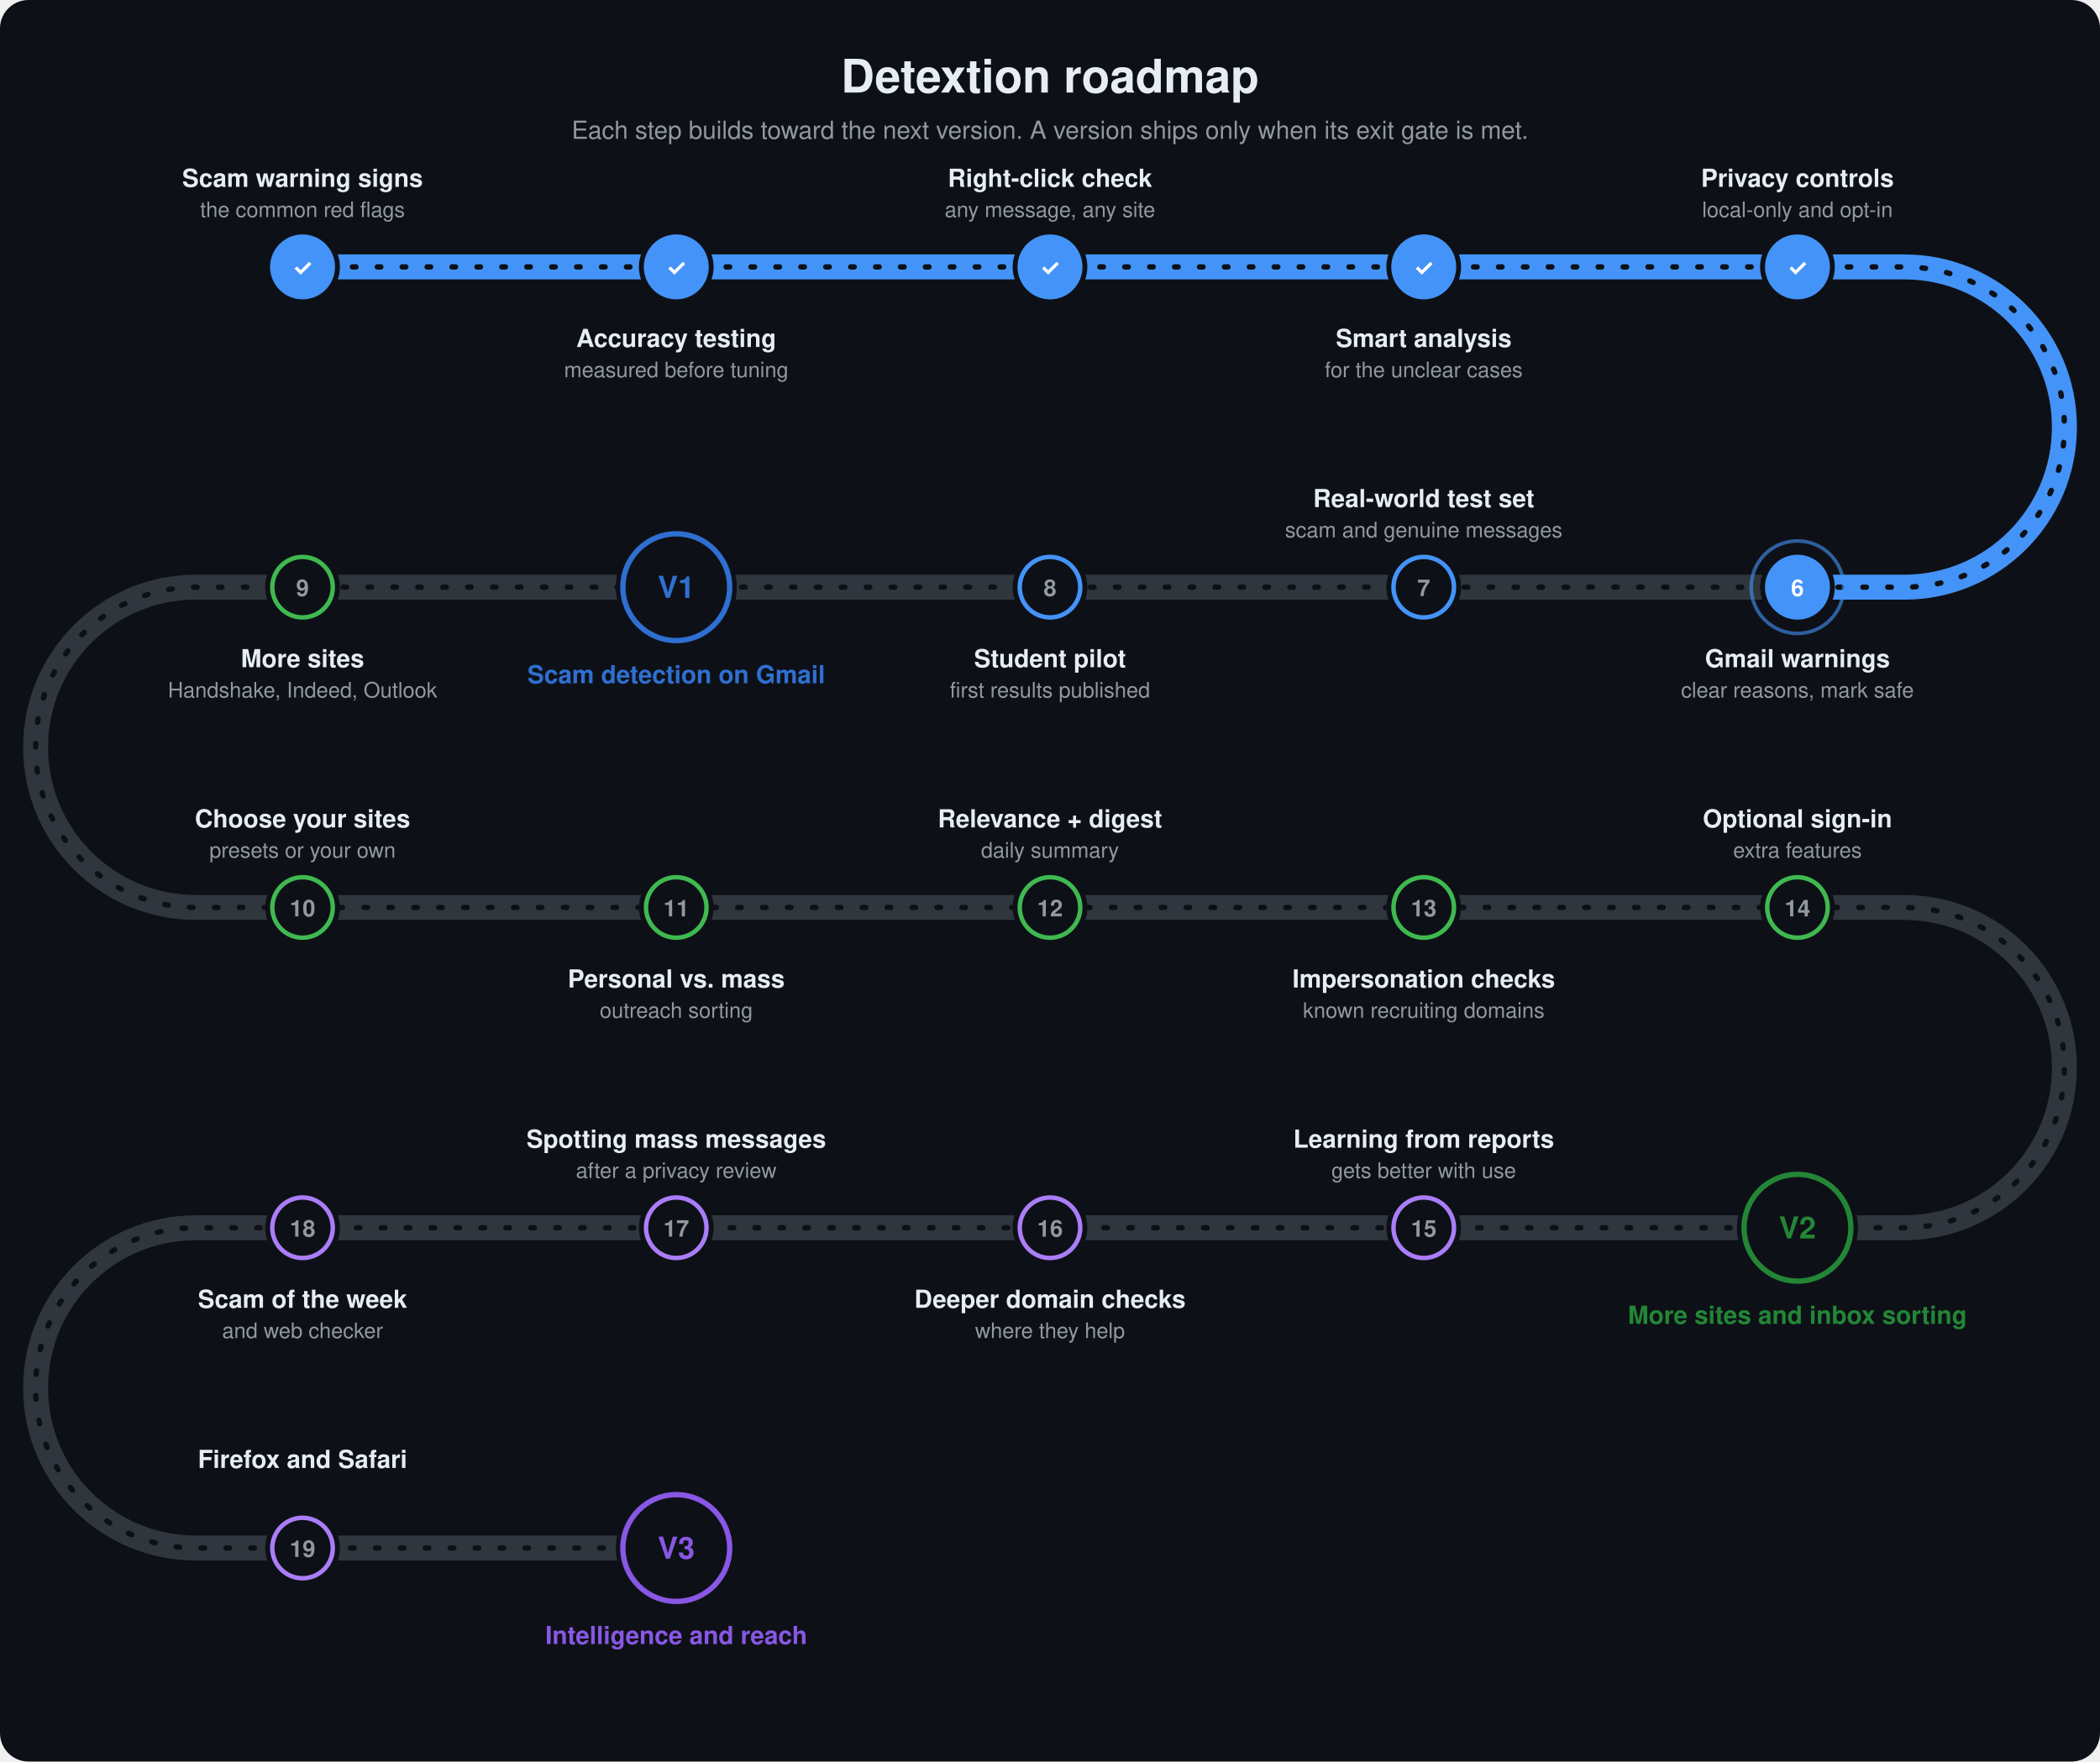
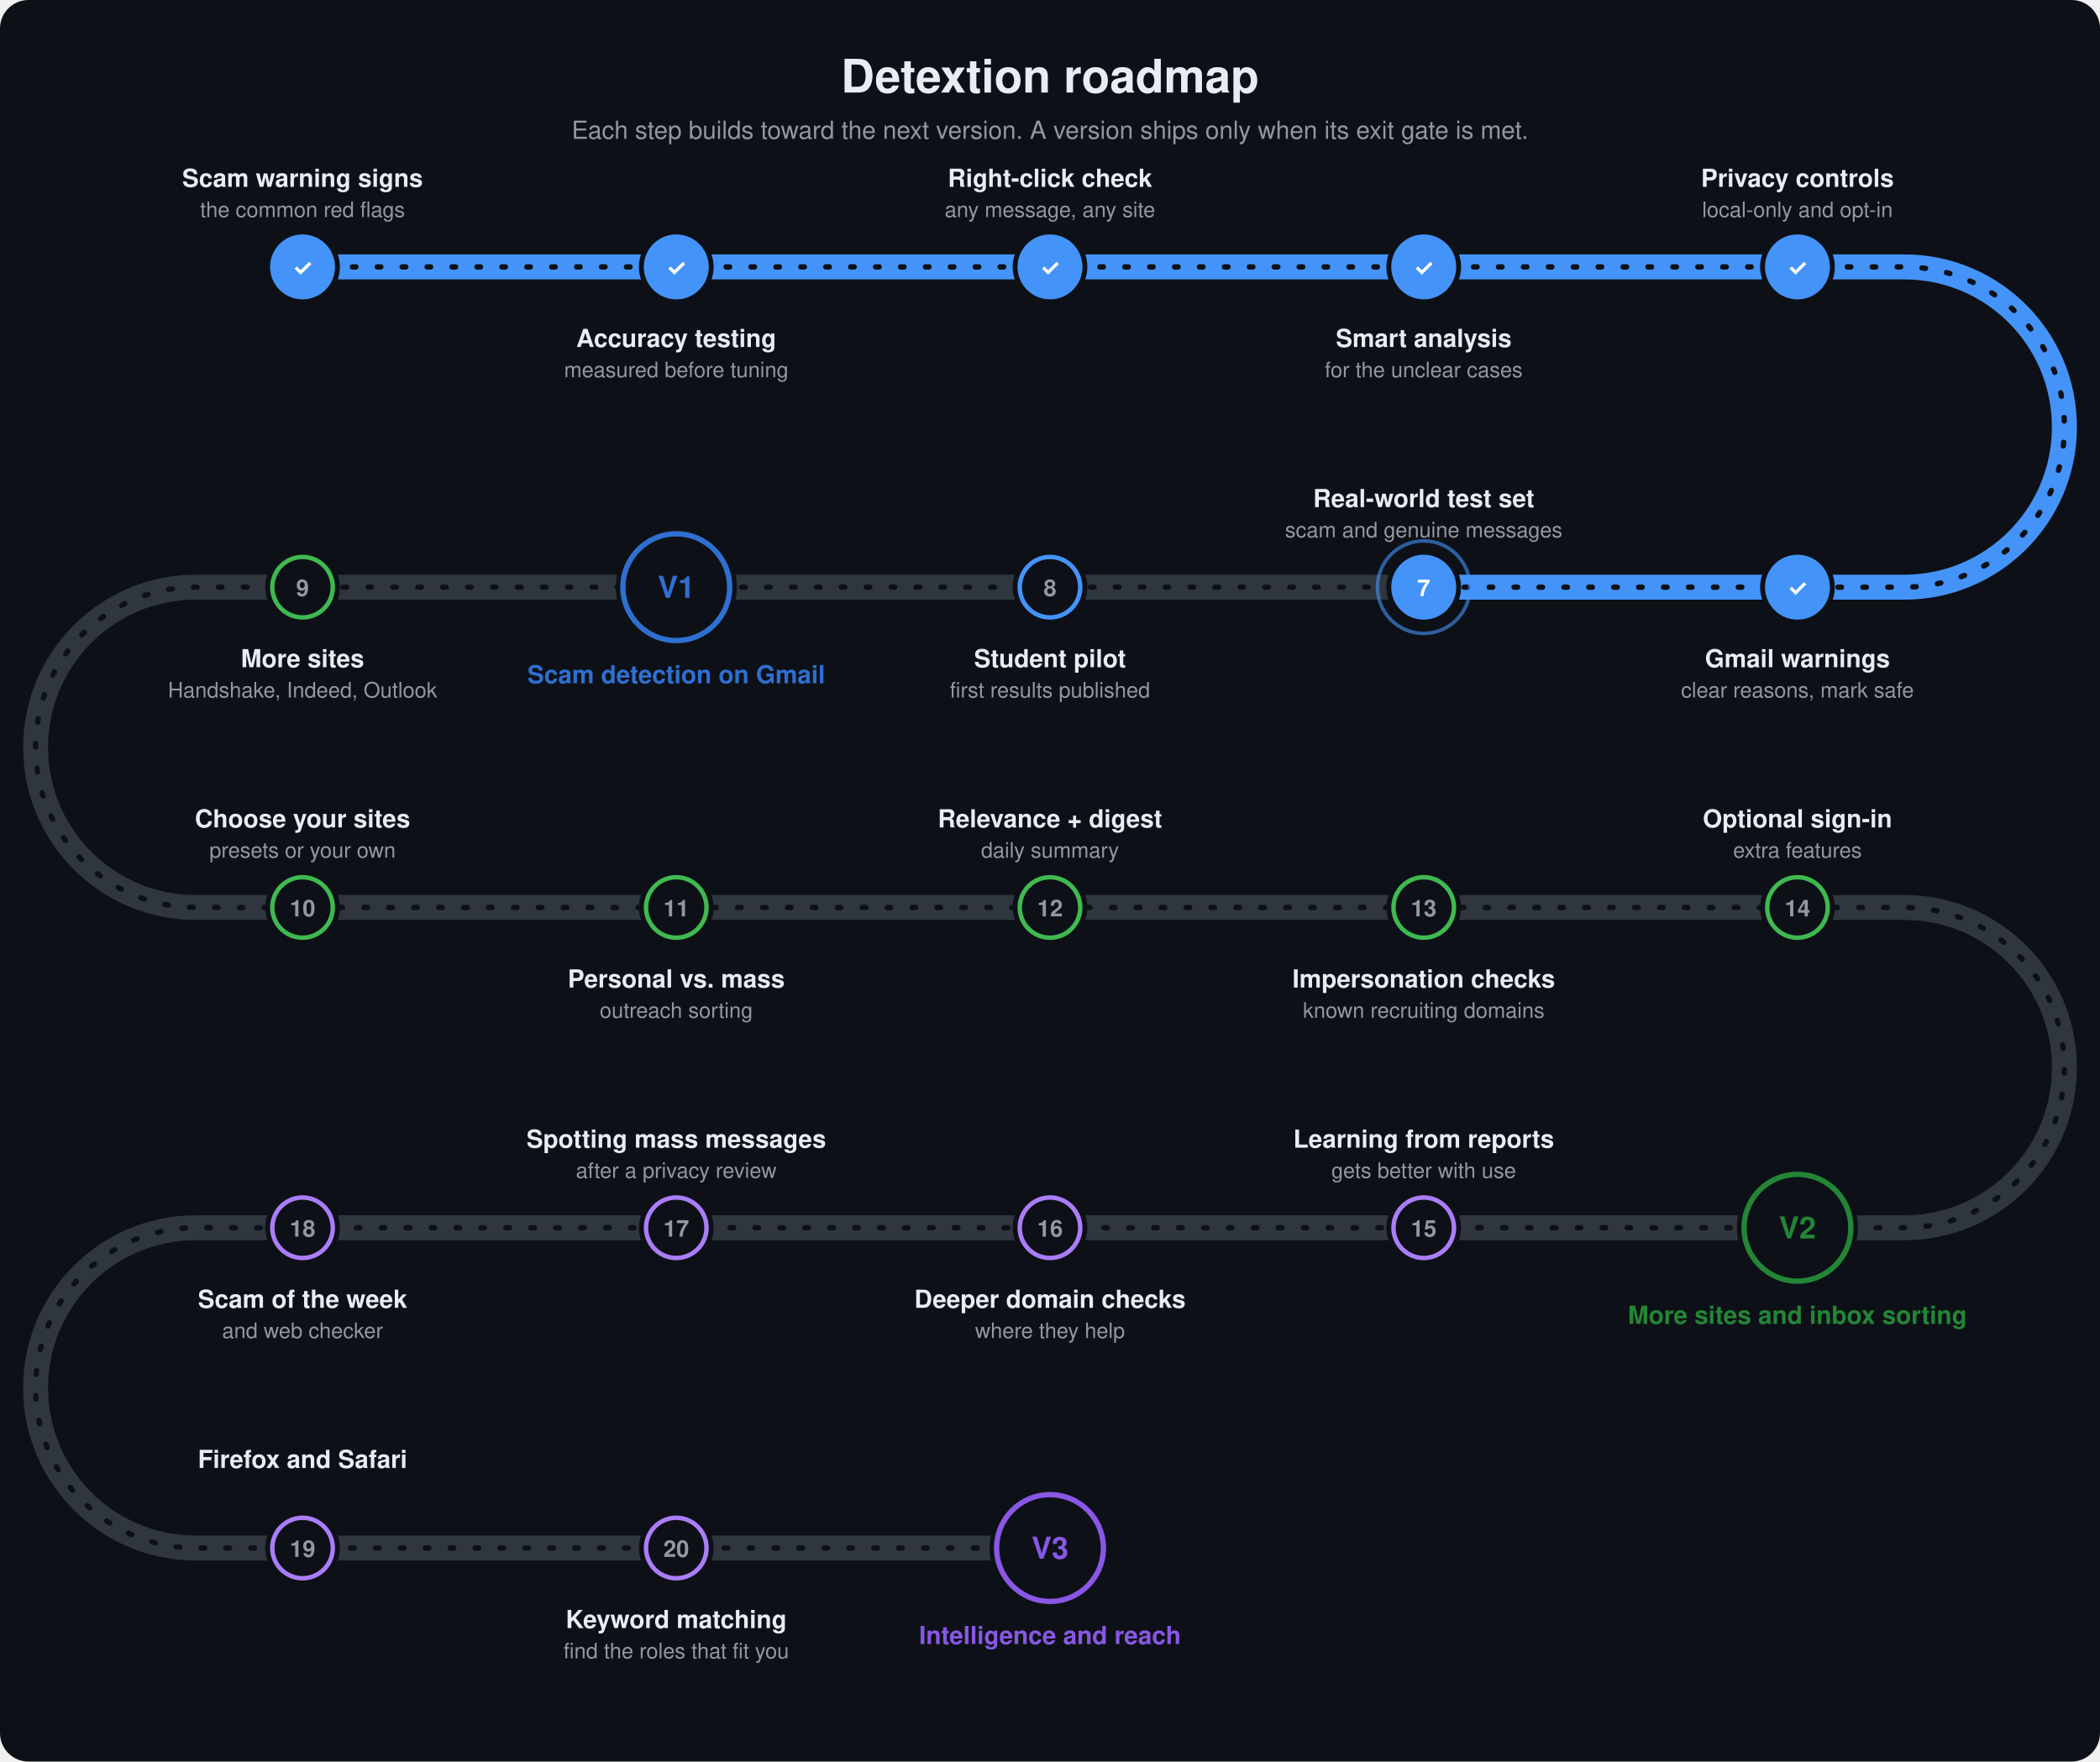
<svg xmlns="http://www.w3.org/2000/svg" viewBox="0 0 1180 990" width="1180" height="990" font-family="-apple-system,Segoe UI,Helvetica,Arial,sans-serif">
  <rect width="1180" height="990" rx="16" fill="#0d1117" />
  <text x="590" y="52" text-anchor="middle" font-size="26" font-weight="700" fill="#e6edf3">Detextion roadmap</text>
  <text x="590" y="78" text-anchor="middle" font-size="14" fill="#9198a1">Each step builds toward the next version. A version ships only when its exit gate is met.</text>
-   <path d="M 170 150 L 1070 150 A 90 90 0 0 1 1070 330 L 110 330 A 90 90 0 0 0 110 510 L 1070 510 A 90 90 0 0 1 1070 690 L 110 690 A 90 90 0 0 0 110 870 L 380 870 " fill="none" stroke="#30363d" stroke-width="14" stroke-linecap="round" />
-   <path d="M 170 150 L 1070 150 A 90 90 0 0 1 1070 330 L 110 330 A 90 90 0 0 0 110 510 L 1070 510 A 90 90 0 0 1 1070 690 L 110 690 A 90 90 0 0 0 110 870 L 380 870 " fill="none" stroke="#4493f8" stroke-width="14" stroke-linecap="round" stroke-dasharray="1242.74 6180.97" stroke-dashoffset="0.00" />
-   <path d="M 170 150 L 1070 150 A 90 90 0 0 1 1070 330 L 110 330 A 90 90 0 0 0 110 510 L 1070 510 A 90 90 0 0 1 1070 690 L 110 690 A 90 90 0 0 0 110 870 L 380 870 " fill="none" stroke="#0d1117" stroke-width="3" stroke-dasharray="2 12" stroke-linecap="round" />
+   <path d="M 170 150 L 1070 150 A 90 90 0 0 1 1070 330 L 110 330 A 90 90 0 0 0 110 510 L 1070 510 A 90 90 0 0 1 1070 690 L 110 690 A 90 90 0 0 0 110 870 L 590 870 " fill="none" stroke="#30363d" stroke-width="14" stroke-linecap="round" />
+   <path d="M 170 150 L 1070 150 A 90 90 0 0 1 1070 330 L 110 330 A 90 90 0 0 0 110 510 L 1070 510 A 90 90 0 0 1 1070 690 L 110 690 A 90 90 0 0 0 110 870 L 590 870 " fill="none" stroke="#4493f8" stroke-width="14" stroke-linecap="round" stroke-dasharray="1452.74 6390.97" stroke-dashoffset="0.00" />
+   <path d="M 170 150 L 1070 150 A 90 90 0 0 1 1070 330 L 110 330 A 90 90 0 0 0 110 510 L 1070 510 A 90 90 0 0 1 1070 690 L 110 690 A 90 90 0 0 0 110 870 L 590 870 " fill="none" stroke="#0d1117" stroke-width="3" stroke-dasharray="2 12" stroke-linecap="round" />
  <circle cx="170" cy="150" r="21" fill="#0d1117" />
  <circle cx="170" cy="150" r="17" fill="#4493f8" stroke="#4493f8" stroke-width="2.5" />
  <text x="170" y="155" text-anchor="middle" font-size="13" font-weight="700" fill="#fff">✓</text>
  <text x="170" y="105" text-anchor="middle" font-size="14" font-weight="600" fill="#e6edf3">Scam warning signs</text>
  <text x="170" y="122" text-anchor="middle" font-size="12" fill="#9198a1">the common red flags</text>
  <circle cx="380" cy="150" r="21" fill="#0d1117" />
  <circle cx="380" cy="150" r="17" fill="#4493f8" stroke="#4493f8" stroke-width="2.5" />
  <text x="380" y="155" text-anchor="middle" font-size="13" font-weight="700" fill="#fff">✓</text>
  <text x="380" y="195" text-anchor="middle" font-size="14" font-weight="600" fill="#e6edf3">Accuracy testing</text>
  <text x="380" y="212" text-anchor="middle" font-size="12" fill="#9198a1">measured before tuning</text>
  <circle cx="590" cy="150" r="21" fill="#0d1117" />
  <circle cx="590" cy="150" r="17" fill="#4493f8" stroke="#4493f8" stroke-width="2.5" />
  <text x="590" y="155" text-anchor="middle" font-size="13" font-weight="700" fill="#fff">✓</text>
  <text x="590" y="105" text-anchor="middle" font-size="14" font-weight="600" fill="#e6edf3">Right-click check</text>
  <text x="590" y="122" text-anchor="middle" font-size="12" fill="#9198a1">any message, any site</text>
  <circle cx="800" cy="150" r="21" fill="#0d1117" />
  <circle cx="800" cy="150" r="17" fill="#4493f8" stroke="#4493f8" stroke-width="2.5" />
  <text x="800" y="155" text-anchor="middle" font-size="13" font-weight="700" fill="#fff">✓</text>
  <text x="800" y="195" text-anchor="middle" font-size="14" font-weight="600" fill="#e6edf3">Smart analysis</text>
  <text x="800" y="212" text-anchor="middle" font-size="12" fill="#9198a1">for the unclear cases</text>
  <circle cx="1010" cy="150" r="21" fill="#0d1117" />
  <circle cx="1010" cy="150" r="17" fill="#4493f8" stroke="#4493f8" stroke-width="2.5" />
  <text x="1010" y="155" text-anchor="middle" font-size="13" font-weight="700" fill="#fff">✓</text>
  <text x="1010" y="105" text-anchor="middle" font-size="14" font-weight="600" fill="#e6edf3">Privacy controls</text>
  <text x="1010" y="122" text-anchor="middle" font-size="12" fill="#9198a1">local-only and opt-in</text>
  <circle cx="1010" cy="330" r="21" fill="#0d1117" />
-   <circle cx="1010" cy="330" r="26" fill="none" stroke="#4493f8" stroke-width="2" opacity="0.6" />
  <circle cx="1010" cy="330" r="17" fill="#4493f8" stroke="#4493f8" stroke-width="2.5" />
-   <text x="1010" y="335" text-anchor="middle" font-size="13" font-weight="700" fill="#fff">6</text>
+   <text x="1010" y="335" text-anchor="middle" font-size="13" font-weight="700" fill="#fff">✓</text>
  <text x="1010" y="375" text-anchor="middle" font-size="14" font-weight="600" fill="#e6edf3">Gmail warnings</text>
  <text x="1010" y="392" text-anchor="middle" font-size="12" fill="#9198a1">clear reasons, mark safe</text>
  <circle cx="800" cy="330" r="21" fill="#0d1117" />
-   <circle cx="800" cy="330" r="17" fill="#0d1117" stroke="#4493f8" stroke-width="2.5" />
-   <text x="800" y="335" text-anchor="middle" font-size="13" font-weight="700" fill="#9198a1">7</text>
+   <circle cx="800" cy="330" r="26" fill="none" stroke="#4493f8" stroke-width="2" opacity="0.6" />
+   <circle cx="800" cy="330" r="17" fill="#4493f8" stroke="#4493f8" stroke-width="2.5" />
+   <text x="800" y="335" text-anchor="middle" font-size="13" font-weight="700" fill="#fff">7</text>
  <text x="800" y="285" text-anchor="middle" font-size="14" font-weight="600" fill="#e6edf3">Real-world test set</text>
  <text x="800" y="302" text-anchor="middle" font-size="12" fill="#9198a1">scam and genuine messages</text>
  <circle cx="590" cy="330" r="21" fill="#0d1117" />
  <circle cx="590" cy="330" r="17" fill="#0d1117" stroke="#4493f8" stroke-width="2.5" />
  <text x="590" y="335" text-anchor="middle" font-size="13" font-weight="700" fill="#9198a1">8</text>
  <text x="590" y="375" text-anchor="middle" font-size="14" font-weight="600" fill="#e6edf3">Student pilot</text>
  <text x="590" y="392" text-anchor="middle" font-size="12" fill="#9198a1">first results published</text>
  <circle cx="380" cy="330" r="34" fill="#0d1117" />
  <circle cx="380" cy="330" r="30" fill="#0d1117" stroke="#2f6fd1" stroke-width="3" />
  <text x="380" y="336" text-anchor="middle" font-size="17" font-weight="700" fill="#2f6fd1">V1</text>
  <text x="380" y="384" text-anchor="middle" font-size="14" font-weight="700" fill="#2f6fd1">Scam detection on Gmail</text>
  <circle cx="170" cy="330" r="21" fill="#0d1117" />
  <circle cx="170" cy="330" r="17" fill="#0d1117" stroke="#3fb950" stroke-width="2.5" />
  <text x="170" y="335" text-anchor="middle" font-size="13" font-weight="700" fill="#9198a1">9</text>
  <text x="170" y="375" text-anchor="middle" font-size="14" font-weight="600" fill="#e6edf3">More sites</text>
  <text x="170" y="392" text-anchor="middle" font-size="12" fill="#9198a1">Handshake, Indeed, Outlook</text>
  <circle cx="170" cy="510" r="21" fill="#0d1117" />
  <circle cx="170" cy="510" r="17" fill="#0d1117" stroke="#3fb950" stroke-width="2.5" />
  <text x="170" y="515" text-anchor="middle" font-size="13" font-weight="700" fill="#9198a1">10</text>
  <text x="170" y="465" text-anchor="middle" font-size="14" font-weight="600" fill="#e6edf3">Choose your sites</text>
  <text x="170" y="482" text-anchor="middle" font-size="12" fill="#9198a1">presets or your own</text>
  <circle cx="380" cy="510" r="21" fill="#0d1117" />
  <circle cx="380" cy="510" r="17" fill="#0d1117" stroke="#3fb950" stroke-width="2.5" />
  <text x="380" y="515" text-anchor="middle" font-size="13" font-weight="700" fill="#9198a1">11</text>
  <text x="380" y="555" text-anchor="middle" font-size="14" font-weight="600" fill="#e6edf3">Personal vs. mass</text>
  <text x="380" y="572" text-anchor="middle" font-size="12" fill="#9198a1">outreach sorting</text>
  <circle cx="590" cy="510" r="21" fill="#0d1117" />
  <circle cx="590" cy="510" r="17" fill="#0d1117" stroke="#3fb950" stroke-width="2.5" />
  <text x="590" y="515" text-anchor="middle" font-size="13" font-weight="700" fill="#9198a1">12</text>
  <text x="590" y="465" text-anchor="middle" font-size="14" font-weight="600" fill="#e6edf3">Relevance + digest</text>
  <text x="590" y="482" text-anchor="middle" font-size="12" fill="#9198a1">daily summary</text>
  <circle cx="800" cy="510" r="21" fill="#0d1117" />
  <circle cx="800" cy="510" r="17" fill="#0d1117" stroke="#3fb950" stroke-width="2.5" />
  <text x="800" y="515" text-anchor="middle" font-size="13" font-weight="700" fill="#9198a1">13</text>
  <text x="800" y="555" text-anchor="middle" font-size="14" font-weight="600" fill="#e6edf3">Impersonation checks</text>
  <text x="800" y="572" text-anchor="middle" font-size="12" fill="#9198a1">known recruiting domains</text>
  <circle cx="1010" cy="510" r="21" fill="#0d1117" />
  <circle cx="1010" cy="510" r="17" fill="#0d1117" stroke="#3fb950" stroke-width="2.5" />
  <text x="1010" y="515" text-anchor="middle" font-size="13" font-weight="700" fill="#9198a1">14</text>
  <text x="1010" y="465" text-anchor="middle" font-size="14" font-weight="600" fill="#e6edf3">Optional sign-in</text>
  <text x="1010" y="482" text-anchor="middle" font-size="12" fill="#9198a1">extra features</text>
  <circle cx="1010" cy="690" r="34" fill="#0d1117" />
  <circle cx="1010" cy="690" r="30" fill="#0d1117" stroke="#238636" stroke-width="3" />
  <text x="1010" y="696" text-anchor="middle" font-size="17" font-weight="700" fill="#238636">V2</text>
  <text x="1010" y="744" text-anchor="middle" font-size="14" font-weight="700" fill="#238636">More sites and inbox sorting</text>
  <circle cx="800" cy="690" r="21" fill="#0d1117" />
  <circle cx="800" cy="690" r="17" fill="#0d1117" stroke="#ab7df8" stroke-width="2.5" />
  <text x="800" y="695" text-anchor="middle" font-size="13" font-weight="700" fill="#9198a1">15</text>
  <text x="800" y="645" text-anchor="middle" font-size="14" font-weight="600" fill="#e6edf3">Learning from reports</text>
  <text x="800" y="662" text-anchor="middle" font-size="12" fill="#9198a1">gets better with use</text>
  <circle cx="590" cy="690" r="21" fill="#0d1117" />
  <circle cx="590" cy="690" r="17" fill="#0d1117" stroke="#ab7df8" stroke-width="2.5" />
  <text x="590" y="695" text-anchor="middle" font-size="13" font-weight="700" fill="#9198a1">16</text>
  <text x="590" y="735" text-anchor="middle" font-size="14" font-weight="600" fill="#e6edf3">Deeper domain checks</text>
  <text x="590" y="752" text-anchor="middle" font-size="12" fill="#9198a1">where they help</text>
  <circle cx="380" cy="690" r="21" fill="#0d1117" />
  <circle cx="380" cy="690" r="17" fill="#0d1117" stroke="#ab7df8" stroke-width="2.5" />
  <text x="380" y="695" text-anchor="middle" font-size="13" font-weight="700" fill="#9198a1">17</text>
  <text x="380" y="645" text-anchor="middle" font-size="14" font-weight="600" fill="#e6edf3">Spotting mass messages</text>
  <text x="380" y="662" text-anchor="middle" font-size="12" fill="#9198a1">after a privacy review</text>
  <circle cx="170" cy="690" r="21" fill="#0d1117" />
  <circle cx="170" cy="690" r="17" fill="#0d1117" stroke="#ab7df8" stroke-width="2.5" />
  <text x="170" y="695" text-anchor="middle" font-size="13" font-weight="700" fill="#9198a1">18</text>
  <text x="170" y="735" text-anchor="middle" font-size="14" font-weight="600" fill="#e6edf3">Scam of the week</text>
  <text x="170" y="752" text-anchor="middle" font-size="12" fill="#9198a1">and web checker</text>
  <circle cx="170" cy="870" r="21" fill="#0d1117" />
  <circle cx="170" cy="870" r="17" fill="#0d1117" stroke="#ab7df8" stroke-width="2.5" />
  <text x="170" y="875" text-anchor="middle" font-size="13" font-weight="700" fill="#9198a1">19</text>
  <text x="170" y="825" text-anchor="middle" font-size="14" font-weight="600" fill="#e6edf3">Firefox and Safari</text>
-   <circle cx="380" cy="870" r="34" fill="#0d1117" />
-   <circle cx="380" cy="870" r="30" fill="#0d1117" stroke="#8957e5" stroke-width="3" />
-   <text x="380" y="876" text-anchor="middle" font-size="17" font-weight="700" fill="#8957e5">V3</text>
-   <text x="380" y="924" text-anchor="middle" font-size="14" font-weight="700" fill="#8957e5">Intelligence and reach</text>
+   <circle cx="380" cy="870" r="21" fill="#0d1117" />
+   <circle cx="380" cy="870" r="17" fill="#0d1117" stroke="#ab7df8" stroke-width="2.5" />
+   <text x="380" y="875" text-anchor="middle" font-size="13" font-weight="700" fill="#9198a1">20</text>
+   <text x="380" y="915" text-anchor="middle" font-size="14" font-weight="600" fill="#e6edf3">Keyword matching</text>
+   <text x="380" y="932" text-anchor="middle" font-size="12" fill="#9198a1">find the roles that fit you</text>
+   <circle cx="590" cy="870" r="34" fill="#0d1117" />
+   <circle cx="590" cy="870" r="30" fill="#0d1117" stroke="#8957e5" stroke-width="3" />
+   <text x="590" y="876" text-anchor="middle" font-size="17" font-weight="700" fill="#8957e5">V3</text>
+   <text x="590" y="924" text-anchor="middle" font-size="14" font-weight="700" fill="#8957e5">Intelligence and reach</text>
</svg>
